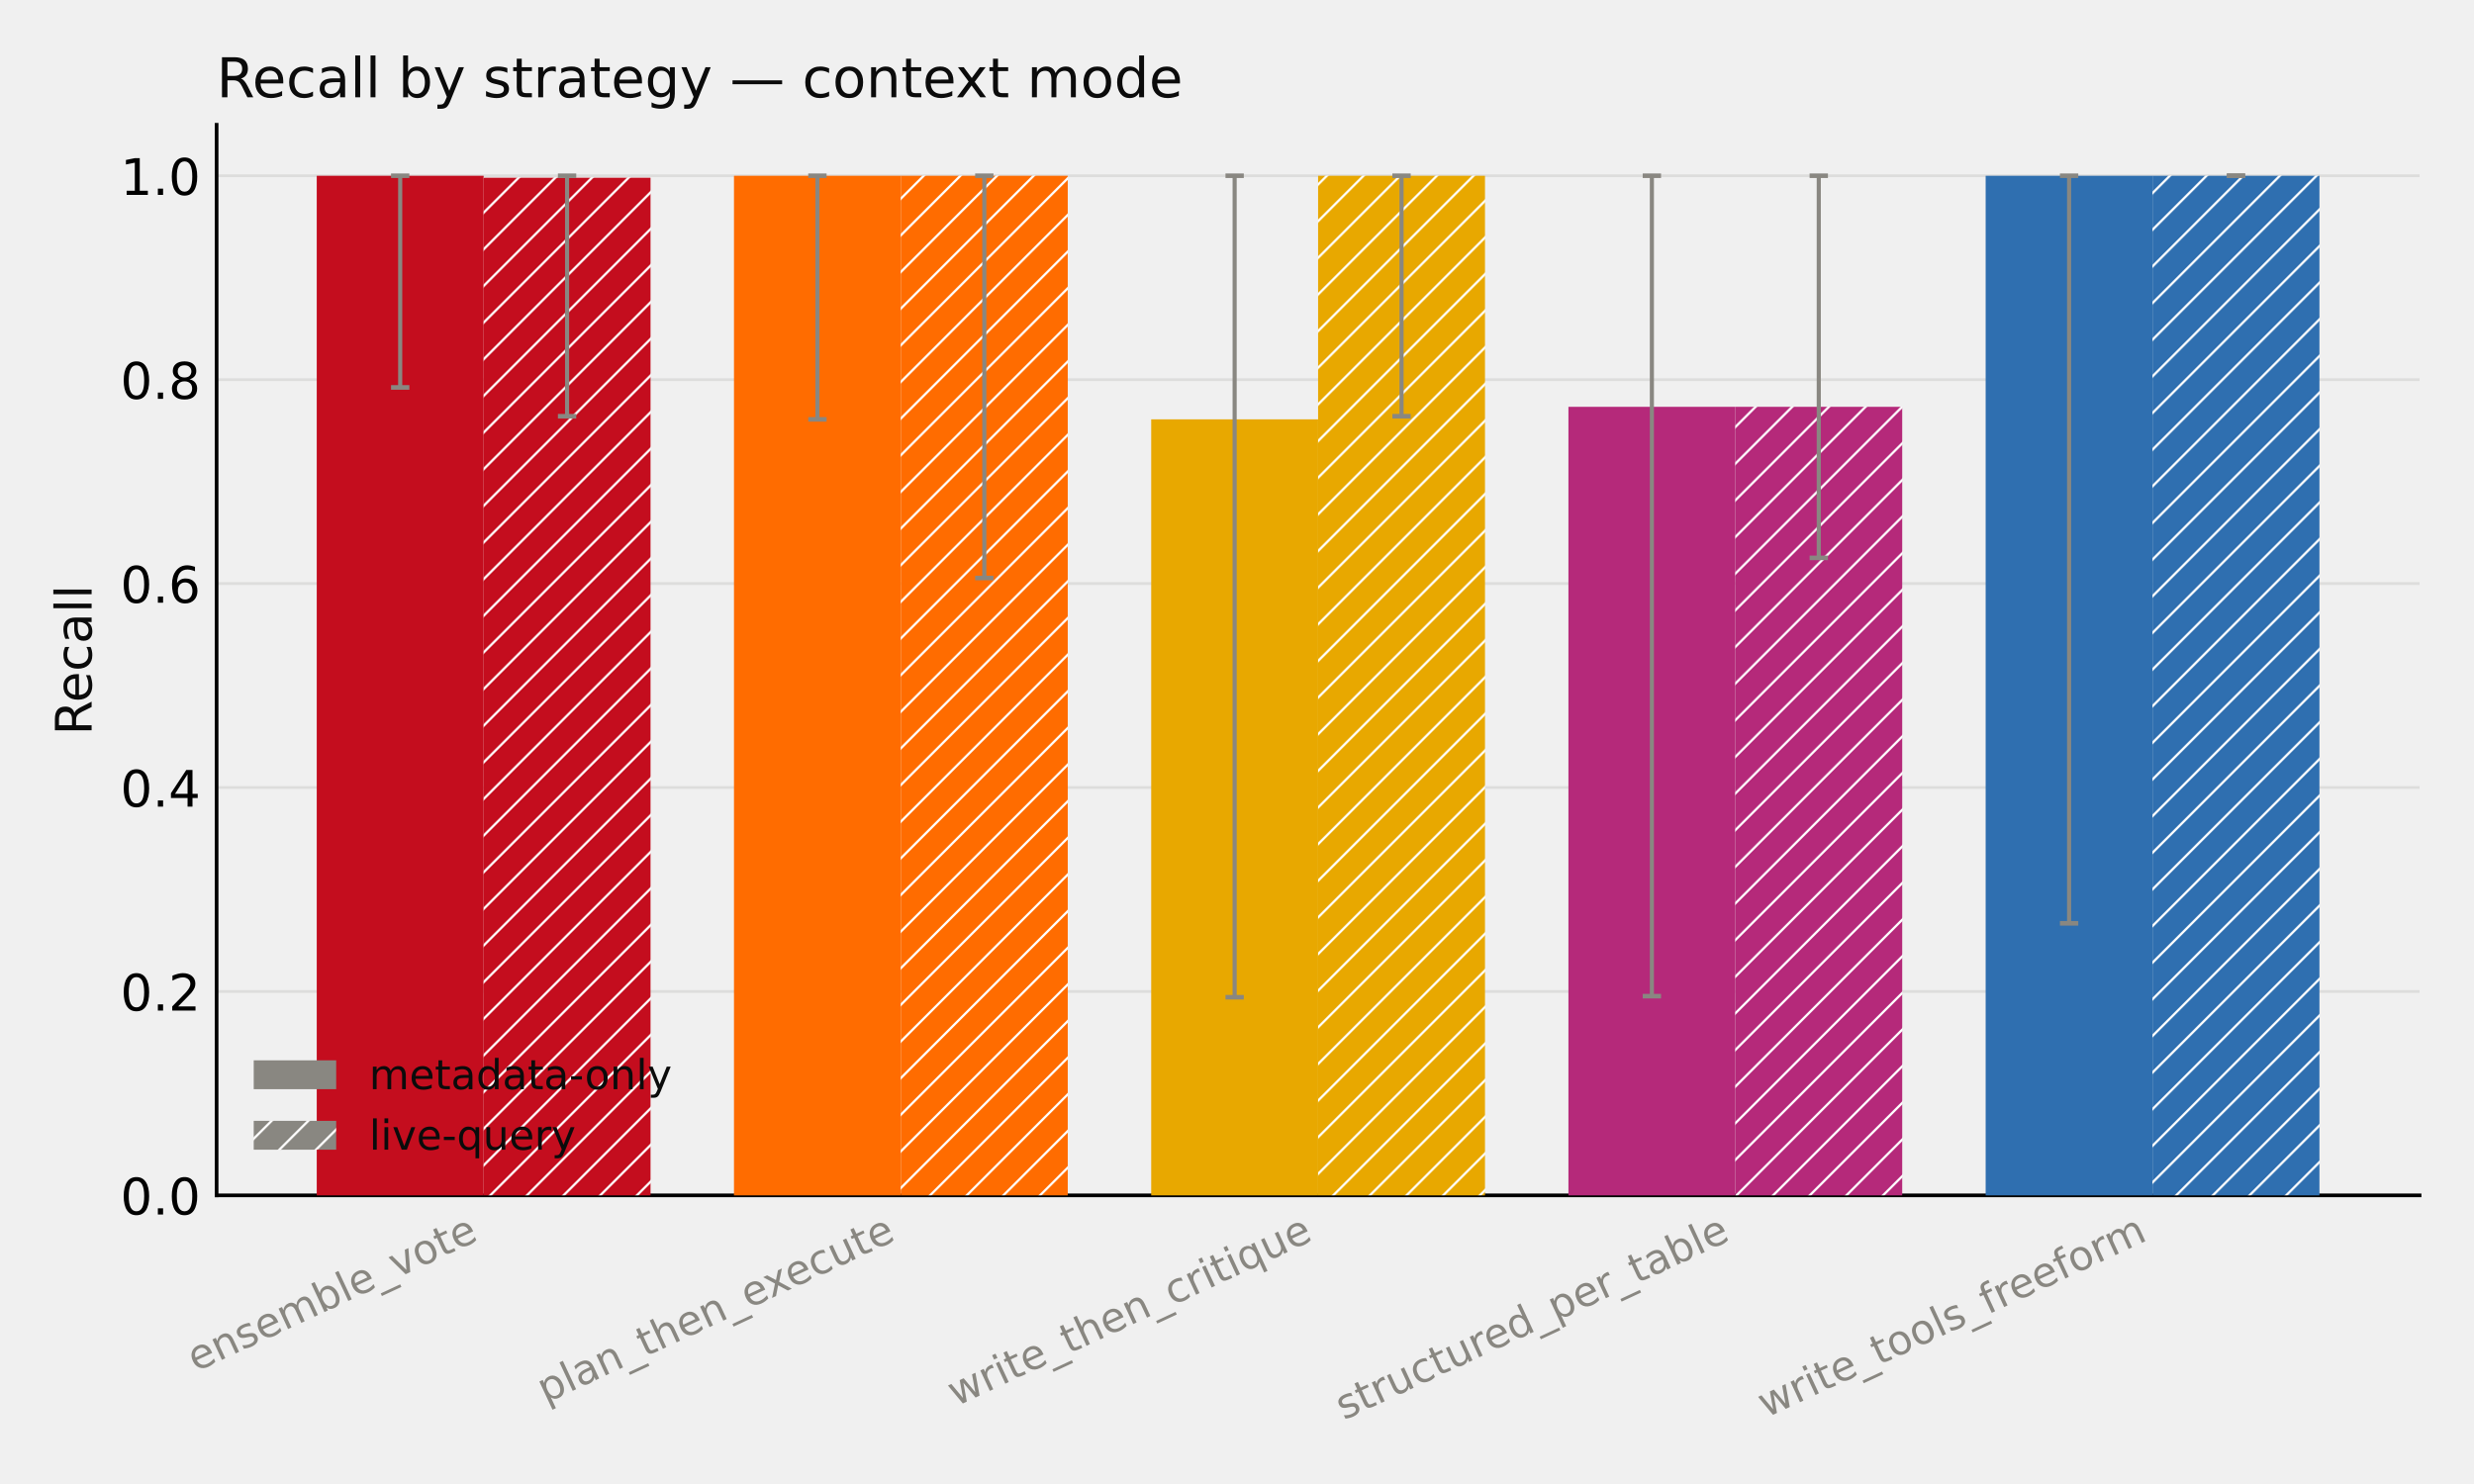
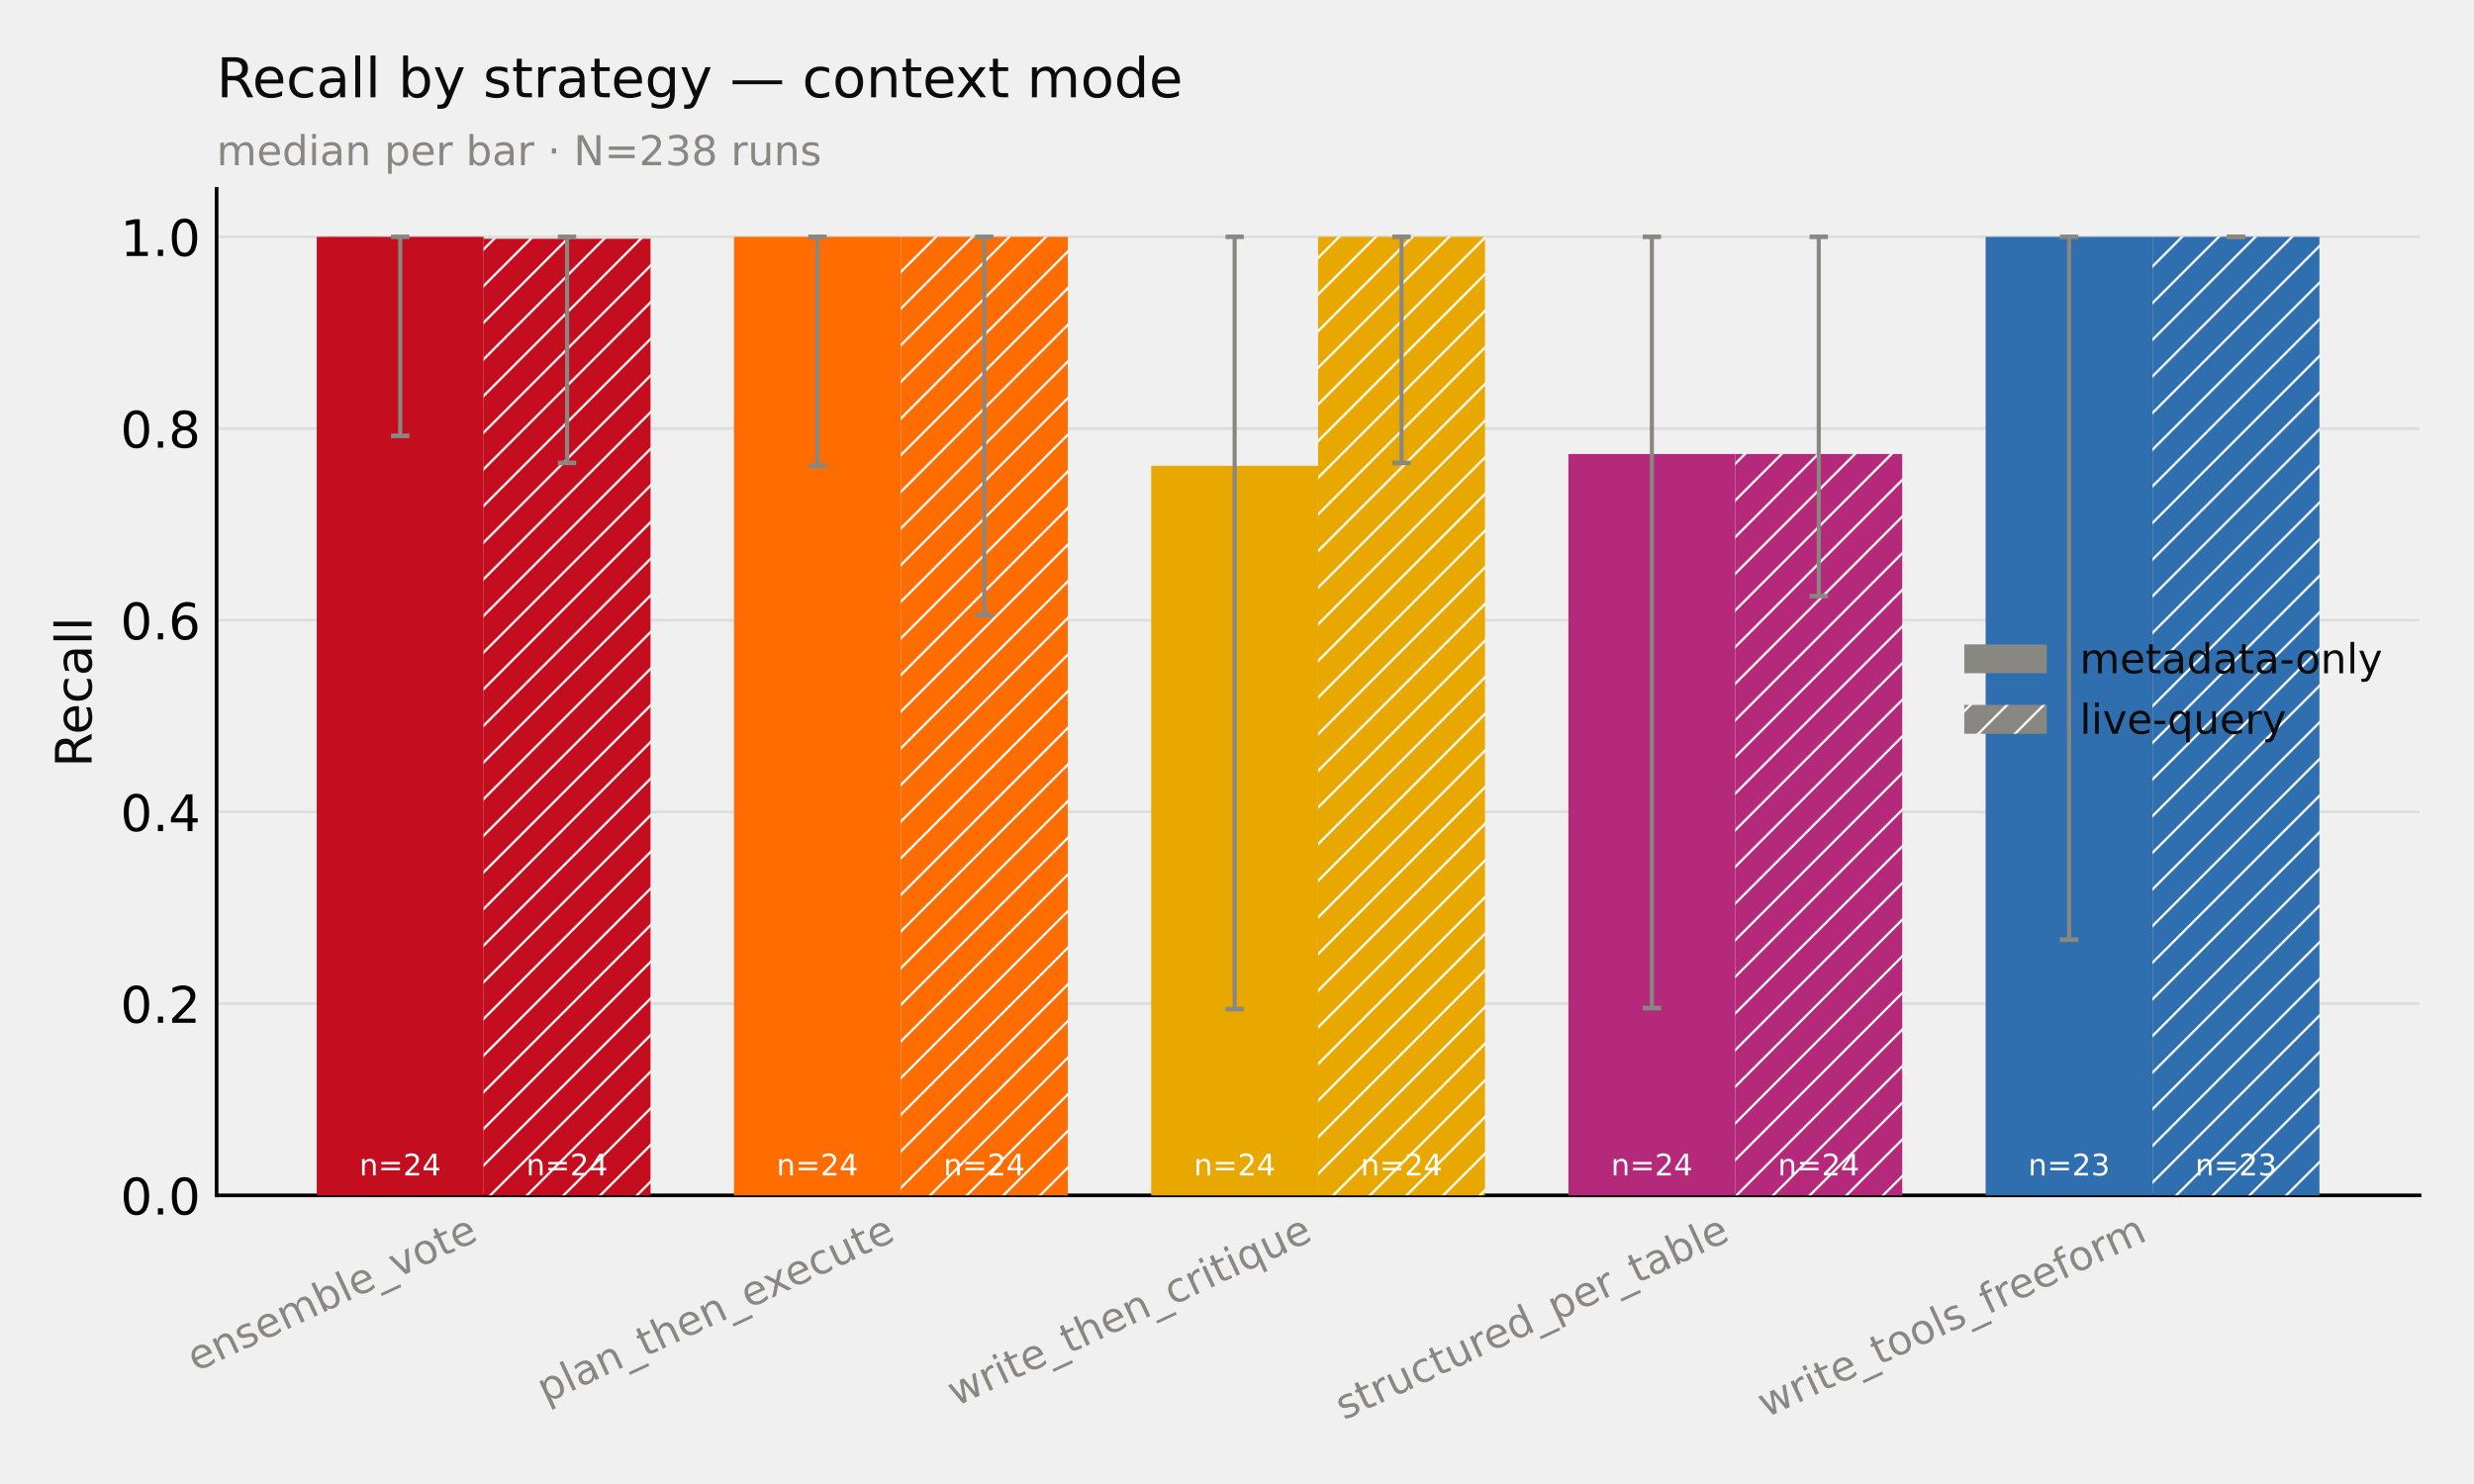
<svg xmlns="http://www.w3.org/2000/svg" xmlns:xlink="http://www.w3.org/1999/xlink" width="540pt" height="324pt" viewBox="0 0 540 324" version="1.1">
  <defs>
    <style type="text/css">*{stroke-linejoin: round; stroke-linecap: butt}</style>
  </defs>
  <g id="figure_1">
    <g id="patch_1">
      <path d="M 0 324  L 540 324  L 540 0  L 0 0  L 0 324  z " style="fill: none" />
    </g>
    <g id="axes_1">
      <g id="patch_2">
-         <path d="M 47.28 260.982  L 528.12 260.982  L 528.12 27.24  L 47.28 27.24  L 47.28 260.982  z " style="fill: none" />
+         <path d="M 47.28 260.982  L 528.12 260.982  L 528.12 41.24  L 47.28 41.24  L 47.28 260.982  z " style="fill: none" />
      </g>
      <g id="matplotlib.axis_1">
        <g id="xtick_1">
          <g id="line2d_1" />
          <g id="text_1">
            <text style="font-size: 9px; font-family: 'DejaVu Sans', 'Bitstream Vera Sans', 'Computer Modern Sans Serif', 'Lucida Grande', 'Verdana', 'Geneva', 'Lucid', 'Arial', 'Helvetica', 'Avant Garde', sans-serif; fill: #898781" transform="translate(42.68812 299.5812) rotate(-25)">ensemble_vote</text>
          </g>
        </g>
        <g id="xtick_2">
          <g id="line2d_2" />
          <g id="text_2">
            <text style="font-size: 9px; font-family: 'DejaVu Sans', 'Bitstream Vera Sans', 'Computer Modern Sans Serif', 'Lucida Grande', 'Verdana', 'Geneva', 'Lucid', 'Arial', 'Helvetica', 'Avant Garde', sans-serif; fill: #898781" transform="translate(119.0716 306.4289) rotate(-25)">plan_then_execute</text>
          </g>
        </g>
        <g id="xtick_3">
          <g id="line2d_3" />
          <g id="text_3">
            <text style="font-size: 9px; font-family: 'DejaVu Sans', 'Bitstream Vera Sans', 'Computer Modern Sans Serif', 'Lucida Grande', 'Verdana', 'Geneva', 'Lucid', 'Arial', 'Helvetica', 'Avant Garde', sans-serif; fill: #898781" transform="translate(208.6499 307.1236) rotate(-25)">write_then_critique</text>
          </g>
        </g>
        <g id="xtick_4">
          <g id="line2d_4" />
          <g id="text_4">
            <text style="font-size: 9px; font-family: 'DejaVu Sans', 'Bitstream Vera Sans', 'Computer Modern Sans Serif', 'Lucida Grande', 'Verdana', 'Geneva', 'Lucid', 'Arial', 'Helvetica', 'Avant Garde', sans-serif; fill: #898781" transform="translate(293.3163 310.1088) rotate(-25)">structured_per_table</text>
          </g>
        </g>
        <g id="xtick_5">
          <g id="line2d_5" />
          <g id="text_5">
            <text style="font-size: 9px; font-family: 'DejaVu Sans', 'Bitstream Vera Sans', 'Computer Modern Sans Serif', 'Lucida Grande', 'Verdana', 'Geneva', 'Lucid', 'Arial', 'Helvetica', 'Avant Garde', sans-serif; fill: #898781" transform="translate(385.4843 309.5959) rotate(-25)">write_tools_freeform</text>
          </g>
        </g>
      </g>
      <g id="matplotlib.axis_2">
        <g id="ytick_1">
          <g id="line2d_6">
-             <path d="M 47.28 260.982  L 528.12 260.982  " clip-path="url(#p836b61e88d)" style="fill: none; stroke: #898781; stroke-opacity: 0.18; stroke-width: 0.6; stroke-linecap: square" />
+             <path d="M 47.28 260.982  L 528.12 260.982  " clip-path="url(#p5a9292e409)" style="fill: none; stroke: #898781; stroke-opacity: 0.18; stroke-width: 0.6; stroke-linecap: square" />
          </g>
          <g id="line2d_7" />
          <g id="text_6">
            <text style="font-size: 11px; font-family: 'DejaVu Sans', 'Bitstream Vera Sans', 'Computer Modern Sans Serif', 'Lucida Grande', 'Verdana', 'Geneva', 'Lucid', 'Arial', 'Helvetica', 'Avant Garde', sans-serif; text-anchor: end" x="43.78" y="265.161" transform="rotate(-0 43.78 265.1614)">0.0</text>
          </g>
        </g>
        <g id="ytick_2">
          <g id="line2d_8">
-             <path d="M 47.28 216.46  L 528.12 216.46  " clip-path="url(#p836b61e88d)" style="fill: none; stroke: #898781; stroke-opacity: 0.18; stroke-width: 0.6; stroke-linecap: square" />
+             <path d="M 47.28 219.127  L 528.12 219.127  " clip-path="url(#p5a9292e409)" style="fill: none; stroke: #898781; stroke-opacity: 0.18; stroke-width: 0.6; stroke-linecap: square" />
          </g>
          <g id="line2d_9" />
          <g id="text_7">
-             <text style="font-size: 11px; font-family: 'DejaVu Sans', 'Bitstream Vera Sans', 'Computer Modern Sans Serif', 'Lucida Grande', 'Verdana', 'Geneva', 'Lucid', 'Arial', 'Helvetica', 'Avant Garde', sans-serif; text-anchor: end" x="43.78" y="220.639" transform="rotate(-0 43.78 220.639)">0.2</text>
+             <text style="font-size: 11px; font-family: 'DejaVu Sans', 'Bitstream Vera Sans', 'Computer Modern Sans Serif', 'Lucida Grande', 'Verdana', 'Geneva', 'Lucid', 'Arial', 'Helvetica', 'Avant Garde', sans-serif; text-anchor: end" x="43.78" y="223.306" transform="rotate(-0 43.78 223.3057)">0.2</text>
          </g>
        </g>
        <g id="ytick_3">
          <g id="line2d_10">
-             <path d="M 47.28 171.938  L 528.12 171.938  " clip-path="url(#p836b61e88d)" style="fill: none; stroke: #898781; stroke-opacity: 0.18; stroke-width: 0.6; stroke-linecap: square" />
+             <path d="M 47.28 177.271  L 528.12 177.271  " clip-path="url(#p5a9292e409)" style="fill: none; stroke: #898781; stroke-opacity: 0.18; stroke-width: 0.6; stroke-linecap: square" />
          </g>
          <g id="line2d_11" />
          <g id="text_8">
-             <text style="font-size: 11px; font-family: 'DejaVu Sans', 'Bitstream Vera Sans', 'Computer Modern Sans Serif', 'Lucida Grande', 'Verdana', 'Geneva', 'Lucid', 'Arial', 'Helvetica', 'Avant Garde', sans-serif; text-anchor: end" x="43.78" y="176.117" transform="rotate(-0 43.78 176.1167)">0.4</text>
+             <text style="font-size: 11px; font-family: 'DejaVu Sans', 'Bitstream Vera Sans', 'Computer Modern Sans Serif', 'Lucida Grande', 'Verdana', 'Geneva', 'Lucid', 'Arial', 'Helvetica', 'Avant Garde', sans-serif; text-anchor: end" x="43.78" y="181.45" transform="rotate(-0 43.78 181.45)">0.4</text>
          </g>
        </g>
        <g id="ytick_4">
          <g id="line2d_12">
-             <path d="M 47.28 127.415  L 528.12 127.415  " clip-path="url(#p836b61e88d)" style="fill: none; stroke: #898781; stroke-opacity: 0.18; stroke-width: 0.6; stroke-linecap: square" />
+             <path d="M 47.28 135.415  L 528.12 135.415  " clip-path="url(#p5a9292e409)" style="fill: none; stroke: #898781; stroke-opacity: 0.18; stroke-width: 0.6; stroke-linecap: square" />
          </g>
          <g id="line2d_13" />
          <g id="text_9">
-             <text style="font-size: 11px; font-family: 'DejaVu Sans', 'Bitstream Vera Sans', 'Computer Modern Sans Serif', 'Lucida Grande', 'Verdana', 'Geneva', 'Lucid', 'Arial', 'Helvetica', 'Avant Garde', sans-serif; text-anchor: end" x="43.78" y="131.594" transform="rotate(-0 43.78 131.5944)">0.6</text>
+             <text style="font-size: 11px; font-family: 'DejaVu Sans', 'Bitstream Vera Sans', 'Computer Modern Sans Serif', 'Lucida Grande', 'Verdana', 'Geneva', 'Lucid', 'Arial', 'Helvetica', 'Avant Garde', sans-serif; text-anchor: end" x="43.78" y="139.594" transform="rotate(-0 43.78 139.5944)">0.6</text>
          </g>
        </g>
        <g id="ytick_5">
          <g id="line2d_14">
-             <path d="M 47.28 82.893  L 528.12 82.893  " clip-path="url(#p836b61e88d)" style="fill: none; stroke: #898781; stroke-opacity: 0.18; stroke-width: 0.6; stroke-linecap: square" />
+             <path d="M 47.28 93.56  L 528.12 93.56  " clip-path="url(#p5a9292e409)" style="fill: none; stroke: #898781; stroke-opacity: 0.18; stroke-width: 0.6; stroke-linecap: square" />
          </g>
          <g id="line2d_15" />
          <g id="text_10">
-             <text style="font-size: 11px; font-family: 'DejaVu Sans', 'Bitstream Vera Sans', 'Computer Modern Sans Serif', 'Lucida Grande', 'Verdana', 'Geneva', 'Lucid', 'Arial', 'Helvetica', 'Avant Garde', sans-serif; text-anchor: end" x="43.78" y="87.072" transform="rotate(-0 43.78 87.07205)">0.8</text>
+             <text style="font-size: 11px; font-family: 'DejaVu Sans', 'Bitstream Vera Sans', 'Computer Modern Sans Serif', 'Lucida Grande', 'Verdana', 'Geneva', 'Lucid', 'Arial', 'Helvetica', 'Avant Garde', sans-serif; text-anchor: end" x="43.78" y="97.739" transform="rotate(-0 43.78 97.73872)">0.8</text>
          </g>
        </g>
        <g id="ytick_6">
          <g id="line2d_16">
-             <path d="M 47.28 38.371  L 528.12 38.371  " clip-path="url(#p836b61e88d)" style="fill: none; stroke: #898781; stroke-opacity: 0.18; stroke-width: 0.6; stroke-linecap: square" />
+             <path d="M 47.28 51.704  L 528.12 51.704  " clip-path="url(#p5a9292e409)" style="fill: none; stroke: #898781; stroke-opacity: 0.18; stroke-width: 0.6; stroke-linecap: square" />
          </g>
          <g id="line2d_17" />
          <g id="text_11">
-             <text style="font-size: 11px; font-family: 'DejaVu Sans', 'Bitstream Vera Sans', 'Computer Modern Sans Serif', 'Lucida Grande', 'Verdana', 'Geneva', 'Lucid', 'Arial', 'Helvetica', 'Avant Garde', sans-serif; text-anchor: end" x="43.78" y="42.55" transform="rotate(-0 43.78 42.54972)">1.0</text>
+             <text style="font-size: 11px; font-family: 'DejaVu Sans', 'Bitstream Vera Sans', 'Computer Modern Sans Serif', 'Lucida Grande', 'Verdana', 'Geneva', 'Lucid', 'Arial', 'Helvetica', 'Avant Garde', sans-serif; text-anchor: end" x="43.78" y="55.883" transform="rotate(-0 43.78 55.88306)">1.0</text>
          </g>
        </g>
        <g id="text_12">
-           <text style="font-size: 11px; font-family: 'DejaVu Sans', 'Bitstream Vera Sans', 'Computer Modern Sans Serif', 'Lucida Grande', 'Verdana', 'Geneva', 'Lucid', 'Arial', 'Helvetica', 'Avant Garde', sans-serif; text-anchor: middle; fill: #0b0b0b" x="19.999" y="144.111" transform="rotate(-90 19.99891 144.1111)">Recall</text>
+           <text style="font-size: 11px; font-family: 'DejaVu Sans', 'Bitstream Vera Sans', 'Computer Modern Sans Serif', 'Lucida Grande', 'Verdana', 'Geneva', 'Lucid', 'Arial', 'Helvetica', 'Avant Garde', sans-serif; text-anchor: middle; fill: #0b0b0b" x="19.999" y="151.111" transform="rotate(-90 19.99891 151.1111)">Recall</text>
        </g>
      </g>
      <g id="patch_3">
-         <path d="M 47.28 260.982  L 47.28 27.24  " style="fill: none; stroke: #000000; stroke-width: 0.8; stroke-linejoin: miter; stroke-linecap: square" />
+         <path d="M 47.28 260.982  L 47.28 41.24  " style="fill: none; stroke: #000000; stroke-width: 0.8; stroke-linejoin: miter; stroke-linecap: square" />
      </g>
      <g id="patch_4">
        <path d="M 47.28 260.982  L 528.12 260.982  " style="fill: none; stroke: #000000; stroke-width: 0.8; stroke-linejoin: miter; stroke-linecap: square" />
      </g>
      <g id="patch_5">
-         <path d="M 69.136 260.982  L 105.564 260.982  L 105.564 38.371  L 69.136 38.371  z " clip-path="url(#p836b61e88d)" style="fill: #c40d1e" />
+         <path d="M 69.136 260.982  L 105.564 260.982  L 105.564 51.704  L 69.136 51.704  z " clip-path="url(#p5a9292e409)" style="fill: #c40d1e" />
      </g>
      <g id="patch_6">
-         <path d="M 160.205 260.982  L 196.632 260.982  L 196.632 38.371  L 160.205 38.371  z " clip-path="url(#p836b61e88d)" style="fill: #ff6c00" />
+         <path d="M 160.205 260.982  L 196.632 260.982  L 196.632 51.704  L 160.205 51.704  z " clip-path="url(#p5a9292e409)" style="fill: #ff6c00" />
      </g>
      <g id="patch_7">
-         <path d="M 251.273 260.982  L 287.7 260.982  L 287.7 91.561  L 251.273 91.561  z " clip-path="url(#p836b61e88d)" style="fill: #e8a800" />
+         <path d="M 251.273 260.982  L 287.7 260.982  L 287.7 101.708  L 251.273 101.708  z " clip-path="url(#p5a9292e409)" style="fill: #e8a800" />
      </g>
      <g id="patch_8">
-         <path d="M 342.341 260.982  L 378.768 260.982  L 378.768 88.82  L 342.341 88.82  z " clip-path="url(#p836b61e88d)" style="fill: #b5297a" />
+         <path d="M 342.341 260.982  L 378.768 260.982  L 378.768 99.132  L 342.341 99.132  z " clip-path="url(#p5a9292e409)" style="fill: #b5297a" />
      </g>
      <g id="patch_9">
-         <path d="M 433.409 260.982  L 469.836 260.982  L 469.836 38.371  L 433.409 38.371  z " clip-path="url(#p836b61e88d)" style="fill: #2f6fb0" />
+         <path d="M 433.409 260.982  L 469.836 260.982  L 469.836 51.704  L 433.409 51.704  z " clip-path="url(#p5a9292e409)" style="fill: #2f6fb0" />
      </g>
      <g id="patch_10">
-         <path d="M 105.564 260.982  L 141.991 260.982  L 141.991 38.814  L 105.564 38.814  z " clip-path="url(#p836b61e88d)" style="fill: url(#hdf3f2884b2)" />
+         <path d="M 105.564 260.982  L 141.991 260.982  L 141.991 52.121  L 105.564 52.121  z " clip-path="url(#p5a9292e409)" style="fill: url(#hdf3f2884b2)" />
      </g>
      <g id="patch_11">
-         <path d="M 196.632 260.982  L 233.059 260.982  L 233.059 38.371  L 196.632 38.371  z " clip-path="url(#p836b61e88d)" style="fill: url(#ha812be903f)" />
+         <path d="M 196.632 260.982  L 233.059 260.982  L 233.059 51.704  L 196.632 51.704  z " clip-path="url(#p5a9292e409)" style="fill: url(#ha812be903f)" />
      </g>
      <g id="patch_12">
-         <path d="M 287.7 260.982  L 324.127 260.982  L 324.127 38.371  L 287.7 38.371  z " clip-path="url(#p836b61e88d)" style="fill: url(#h3cf87072f6)" />
+         <path d="M 287.7 260.982  L 324.127 260.982  L 324.127 51.704  L 287.7 51.704  z " clip-path="url(#p5a9292e409)" style="fill: url(#h3cf87072f6)" />
      </g>
      <g id="patch_13">
-         <path d="M 378.768 260.982  L 415.195 260.982  L 415.195 88.82  L 378.768 88.82  z " clip-path="url(#p836b61e88d)" style="fill: url(#h34f60d645c)" />
+         <path d="M 378.768 260.982  L 415.195 260.982  L 415.195 99.132  L 378.768 99.132  z " clip-path="url(#p5a9292e409)" style="fill: url(#h34f60d645c)" />
      </g>
      <g id="patch_14">
-         <path d="M 469.836 260.982  L 506.264 260.982  L 506.264 38.371  L 469.836 38.371  z " clip-path="url(#p836b61e88d)" style="fill: url(#h4719f09093)" />
+         <path d="M 469.836 260.982  L 506.264 260.982  L 506.264 51.704  L 469.836 51.704  z " clip-path="url(#p5a9292e409)" style="fill: url(#h4719f09093)" />
      </g>
      <g id="text_13">
+         <text style="font-size: 9px; font-family: 'DejaVu Sans', 'Bitstream Vera Sans', 'Computer Modern Sans Serif', 'Lucida Grande', 'Verdana', 'Geneva', 'Lucid', 'Arial', 'Helvetica', 'Avant Garde', sans-serif; text-anchor: start; fill: #898781" x="47.28" y="36.072" transform="rotate(-0 47.28 36.07215)">median per bar · N=238 runs</text>
+       </g>
+       <g id="text_14">
        <text style="font-size: 12px; font-family: 'DejaVu Sans', 'Bitstream Vera Sans', 'Computer Modern Sans Serif', 'Lucida Grande', 'Verdana', 'Geneva', 'Lucid', 'Arial', 'Helvetica', 'Avant Garde', sans-serif; text-anchor: start; fill: #0b0b0b" x="47.28" y="21.24" transform="rotate(-0 47.28 21.24)">Recall by strategy — context mode</text>
      </g>
      <g id="LineCollection_1">
-         <path d="M 87.35 84.586  L 87.35 38.371  " clip-path="url(#p836b61e88d)" style="fill: none; stroke: #898781; stroke-width: 0.9" />
-         <path d="M 178.418 91.561  L 178.418 38.371  " clip-path="url(#p836b61e88d)" style="fill: none; stroke: #898781; stroke-width: 0.9" />
-         <path d="M 269.486 217.72  L 269.486 38.371  " clip-path="url(#p836b61e88d)" style="fill: none; stroke: #898781; stroke-width: 0.9" />
-         <path d="M 360.555 217.491  L 360.555 38.371  " clip-path="url(#p836b61e88d)" style="fill: none; stroke: #898781; stroke-width: 0.9" />
-         <path d="M 451.623 201.586  L 451.623 38.371  " clip-path="url(#p836b61e88d)" style="fill: none; stroke: #898781; stroke-width: 0.9" />
+         <path d="M 87.35 95.152  L 87.35 51.704  " clip-path="url(#p5a9292e409)" style="fill: none; stroke: #898781; stroke-width: 0.9" />
+         <path d="M 178.418 101.708  L 178.418 51.704  " clip-path="url(#p5a9292e409)" style="fill: none; stroke: #898781; stroke-width: 0.9" />
+         <path d="M 269.486 220.312  L 269.486 51.704  " clip-path="url(#p5a9292e409)" style="fill: none; stroke: #898781; stroke-width: 0.9" />
+         <path d="M 360.555 220.096  L 360.555 51.704  " clip-path="url(#p5a9292e409)" style="fill: none; stroke: #898781; stroke-width: 0.9" />
+         <path d="M 451.623 205.144  L 451.623 51.704  " clip-path="url(#p5a9292e409)" style="fill: none; stroke: #898781; stroke-width: 0.9" />
      </g>
      <g id="line2d_18">
        <defs>
          <path id="m71f959e615" d="M 2 0  L -2 -0  " style="stroke: #898781" />
        </defs>
-         <g clip-path="url(#p836b61e88d)">
-           <use xlink:href="#m71f959e615" x="87.35" y="84.586" style="fill: #1f77b4; stroke: #898781" />
-           <use xlink:href="#m71f959e615" x="178.418" y="91.561" style="fill: #1f77b4; stroke: #898781" />
-           <use xlink:href="#m71f959e615" x="269.486" y="217.72" style="fill: #1f77b4; stroke: #898781" />
-           <use xlink:href="#m71f959e615" x="360.555" y="217.491" style="fill: #1f77b4; stroke: #898781" />
-           <use xlink:href="#m71f959e615" x="451.623" y="201.586" style="fill: #1f77b4; stroke: #898781" />
+         <g clip-path="url(#p5a9292e409)">
+           <use xlink:href="#m71f959e615" x="87.35" y="95.152" style="fill: #1f77b4; stroke: #898781" />
+           <use xlink:href="#m71f959e615" x="178.418" y="101.708" style="fill: #1f77b4; stroke: #898781" />
+           <use xlink:href="#m71f959e615" x="269.486" y="220.312" style="fill: #1f77b4; stroke: #898781" />
+           <use xlink:href="#m71f959e615" x="360.555" y="220.096" style="fill: #1f77b4; stroke: #898781" />
+           <use xlink:href="#m71f959e615" x="451.623" y="205.144" style="fill: #1f77b4; stroke: #898781" />
        </g>
      </g>
      <g id="line2d_19">
-         <g clip-path="url(#p836b61e88d)">
-           <use xlink:href="#m71f959e615" x="87.35" y="38.371" style="fill: #1f77b4; stroke: #898781" />
-           <use xlink:href="#m71f959e615" x="178.418" y="38.371" style="fill: #1f77b4; stroke: #898781" />
-           <use xlink:href="#m71f959e615" x="269.486" y="38.371" style="fill: #1f77b4; stroke: #898781" />
-           <use xlink:href="#m71f959e615" x="360.555" y="38.371" style="fill: #1f77b4; stroke: #898781" />
-           <use xlink:href="#m71f959e615" x="451.623" y="38.371" style="fill: #1f77b4; stroke: #898781" />
+         <g clip-path="url(#p5a9292e409)">
+           <use xlink:href="#m71f959e615" x="87.35" y="51.704" style="fill: #1f77b4; stroke: #898781" />
+           <use xlink:href="#m71f959e615" x="178.418" y="51.704" style="fill: #1f77b4; stroke: #898781" />
+           <use xlink:href="#m71f959e615" x="269.486" y="51.704" style="fill: #1f77b4; stroke: #898781" />
+           <use xlink:href="#m71f959e615" x="360.555" y="51.704" style="fill: #1f77b4; stroke: #898781" />
+           <use xlink:href="#m71f959e615" x="451.623" y="51.704" style="fill: #1f77b4; stroke: #898781" />
        </g>
      </g>
      <g id="LineCollection_2">
-         <path d="M 123.777 90.876  L 123.777 38.371  " clip-path="url(#p836b61e88d)" style="fill: none; stroke: #898781; stroke-width: 0.9" />
-         <path d="M 214.845 126.197  L 214.845 38.371  " clip-path="url(#p836b61e88d)" style="fill: none; stroke: #898781; stroke-width: 0.9" />
-         <path d="M 305.914 90.876  L 305.914 38.371  " clip-path="url(#p836b61e88d)" style="fill: none; stroke: #898781; stroke-width: 0.9" />
-         <path d="M 396.982 121.805  L 396.982 38.371  " clip-path="url(#p836b61e88d)" style="fill: none; stroke: #898781; stroke-width: 0.9" />
-         <path d="M 488.05 38.371  L 488.05 38.371  " clip-path="url(#p836b61e88d)" style="fill: none; stroke: #898781; stroke-width: 0.9" />
+         <path d="M 123.777 101.064  L 123.777 51.704  " clip-path="url(#p5a9292e409)" style="fill: none; stroke: #898781; stroke-width: 0.9" />
+         <path d="M 214.845 134.27  L 214.845 51.704  " clip-path="url(#p5a9292e409)" style="fill: none; stroke: #898781; stroke-width: 0.9" />
+         <path d="M 305.914 101.064  L 305.914 51.704  " clip-path="url(#p5a9292e409)" style="fill: none; stroke: #898781; stroke-width: 0.9" />
+         <path d="M 396.982 130.141  L 396.982 51.704  " clip-path="url(#p5a9292e409)" style="fill: none; stroke: #898781; stroke-width: 0.9" />
+         <path d="M 488.05 51.704  L 488.05 51.704  " clip-path="url(#p5a9292e409)" style="fill: none; stroke: #898781; stroke-width: 0.9" />
      </g>
      <g id="line2d_20">
-         <g clip-path="url(#p836b61e88d)">
-           <use xlink:href="#m71f959e615" x="123.777" y="90.876" style="fill: #1f77b4; stroke: #898781" />
-           <use xlink:href="#m71f959e615" x="214.845" y="126.197" style="fill: #1f77b4; stroke: #898781" />
-           <use xlink:href="#m71f959e615" x="305.914" y="90.876" style="fill: #1f77b4; stroke: #898781" />
-           <use xlink:href="#m71f959e615" x="396.982" y="121.805" style="fill: #1f77b4; stroke: #898781" />
-           <use xlink:href="#m71f959e615" x="488.05" y="38.371" style="fill: #1f77b4; stroke: #898781" />
+         <g clip-path="url(#p5a9292e409)">
+           <use xlink:href="#m71f959e615" x="123.777" y="101.064" style="fill: #1f77b4; stroke: #898781" />
+           <use xlink:href="#m71f959e615" x="214.845" y="134.27" style="fill: #1f77b4; stroke: #898781" />
+           <use xlink:href="#m71f959e615" x="305.914" y="101.064" style="fill: #1f77b4; stroke: #898781" />
+           <use xlink:href="#m71f959e615" x="396.982" y="130.141" style="fill: #1f77b4; stroke: #898781" />
+           <use xlink:href="#m71f959e615" x="488.05" y="51.704" style="fill: #1f77b4; stroke: #898781" />
        </g>
      </g>
      <g id="line2d_21">
-         <g clip-path="url(#p836b61e88d)">
-           <use xlink:href="#m71f959e615" x="123.777" y="38.371" style="fill: #1f77b4; stroke: #898781" />
-           <use xlink:href="#m71f959e615" x="214.845" y="38.371" style="fill: #1f77b4; stroke: #898781" />
-           <use xlink:href="#m71f959e615" x="305.914" y="38.371" style="fill: #1f77b4; stroke: #898781" />
-           <use xlink:href="#m71f959e615" x="396.982" y="38.371" style="fill: #1f77b4; stroke: #898781" />
-           <use xlink:href="#m71f959e615" x="488.05" y="38.371" style="fill: #1f77b4; stroke: #898781" />
-         </g>
+         <g clip-path="url(#p5a9292e409)">
+           <use xlink:href="#m71f959e615" x="123.777" y="51.704" style="fill: #1f77b4; stroke: #898781" />
+           <use xlink:href="#m71f959e615" x="214.845" y="51.704" style="fill: #1f77b4; stroke: #898781" />
+           <use xlink:href="#m71f959e615" x="305.914" y="51.704" style="fill: #1f77b4; stroke: #898781" />
+           <use xlink:href="#m71f959e615" x="396.982" y="51.704" style="fill: #1f77b4; stroke: #898781" />
+           <use xlink:href="#m71f959e615" x="488.05" y="51.704" style="fill: #1f77b4; stroke: #898781" />
+         </g>
+       </g>
+       <g id="text_15">
+         <text style="font-size: 6.5px; font-family: 'DejaVu Sans', 'Bitstream Vera Sans', 'Computer Modern Sans Serif', 'Lucida Grande', 'Verdana', 'Geneva', 'Lucid', 'Arial', 'Helvetica', 'Avant Garde', sans-serif; text-anchor: middle; fill: #ffffff" x="87.35" y="256.63" transform="rotate(-0 87.35 256.6304)">n=24</text>
+       </g>
+       <g id="text_16">
+         <text style="font-size: 6.5px; font-family: 'DejaVu Sans', 'Bitstream Vera Sans', 'Computer Modern Sans Serif', 'Lucida Grande', 'Verdana', 'Geneva', 'Lucid', 'Arial', 'Helvetica', 'Avant Garde', sans-serif; text-anchor: middle; fill: #ffffff" x="178.418" y="256.63" transform="rotate(-0 178.4182 256.6304)">n=24</text>
+       </g>
+       <g id="text_17">
+         <text style="font-size: 6.5px; font-family: 'DejaVu Sans', 'Bitstream Vera Sans', 'Computer Modern Sans Serif', 'Lucida Grande', 'Verdana', 'Geneva', 'Lucid', 'Arial', 'Helvetica', 'Avant Garde', sans-serif; text-anchor: middle; fill: #ffffff" x="269.486" y="256.63" transform="rotate(-0 269.4864 256.6304)">n=24</text>
+       </g>
+       <g id="text_18">
+         <text style="font-size: 6.5px; font-family: 'DejaVu Sans', 'Bitstream Vera Sans', 'Computer Modern Sans Serif', 'Lucida Grande', 'Verdana', 'Geneva', 'Lucid', 'Arial', 'Helvetica', 'Avant Garde', sans-serif; text-anchor: middle; fill: #ffffff" x="360.555" y="256.63" transform="rotate(-0 360.5545 256.6304)">n=24</text>
+       </g>
+       <g id="text_19">
+         <text style="font-size: 6.5px; font-family: 'DejaVu Sans', 'Bitstream Vera Sans', 'Computer Modern Sans Serif', 'Lucida Grande', 'Verdana', 'Geneva', 'Lucid', 'Arial', 'Helvetica', 'Avant Garde', sans-serif; text-anchor: middle; fill: #ffffff" x="451.623" y="256.63" transform="rotate(-0 451.6227 256.6304)">n=23</text>
+       </g>
+       <g id="text_20">
+         <text style="font-size: 6.5px; font-family: 'DejaVu Sans', 'Bitstream Vera Sans', 'Computer Modern Sans Serif', 'Lucida Grande', 'Verdana', 'Geneva', 'Lucid', 'Arial', 'Helvetica', 'Avant Garde', sans-serif; text-anchor: middle; fill: #ffffff" x="123.777" y="256.63" transform="rotate(-0 123.7773 256.6304)">n=24</text>
+       </g>
+       <g id="text_21">
+         <text style="font-size: 6.5px; font-family: 'DejaVu Sans', 'Bitstream Vera Sans', 'Computer Modern Sans Serif', 'Lucida Grande', 'Verdana', 'Geneva', 'Lucid', 'Arial', 'Helvetica', 'Avant Garde', sans-serif; text-anchor: middle; fill: #ffffff" x="214.845" y="256.63" transform="rotate(-0 214.8455 256.6304)">n=24</text>
+       </g>
+       <g id="text_22">
+         <text style="font-size: 6.5px; font-family: 'DejaVu Sans', 'Bitstream Vera Sans', 'Computer Modern Sans Serif', 'Lucida Grande', 'Verdana', 'Geneva', 'Lucid', 'Arial', 'Helvetica', 'Avant Garde', sans-serif; text-anchor: middle; fill: #ffffff" x="305.914" y="256.63" transform="rotate(-0 305.9136 256.6304)">n=24</text>
+       </g>
+       <g id="text_23">
+         <text style="font-size: 6.5px; font-family: 'DejaVu Sans', 'Bitstream Vera Sans', 'Computer Modern Sans Serif', 'Lucida Grande', 'Verdana', 'Geneva', 'Lucid', 'Arial', 'Helvetica', 'Avant Garde', sans-serif; text-anchor: middle; fill: #ffffff" x="396.982" y="256.63" transform="rotate(-0 396.9818 256.6304)">n=24</text>
+       </g>
+       <g id="text_24">
+         <text style="font-size: 6.5px; font-family: 'DejaVu Sans', 'Bitstream Vera Sans', 'Computer Modern Sans Serif', 'Lucida Grande', 'Verdana', 'Geneva', 'Lucid', 'Arial', 'Helvetica', 'Avant Garde', sans-serif; text-anchor: middle; fill: #ffffff" x="488.05" y="256.63" transform="rotate(-0 488.05 256.6304)">n=23</text>
      </g>
      <g id="legend_1">
        <g id="patch_15">
-           <path d="M 55.38 237.8  L 73.38 237.8  L 73.38 231.5  L 55.38 231.5  z " style="fill: #898781" />
-         </g>
-         <g id="text_14">
-           <text style="font-size: 9px; font-family: 'DejaVu Sans', 'Bitstream Vera Sans', 'Computer Modern Sans Serif', 'Lucida Grande', 'Verdana', 'Geneva', 'Lucid', 'Arial', 'Helvetica', 'Avant Garde', sans-serif; text-anchor: start; fill: #0b0b0b" x="80.58" y="237.8" transform="rotate(-0 80.58 237.8002)">metadata-only</text>
+           <path d="M 428.746 146.989  L 446.746 146.989  L 446.746 140.689  L 428.746 140.689  z " style="fill: #898781" />
+         </g>
+         <g id="text_25">
+           <text style="font-size: 9px; font-family: 'DejaVu Sans', 'Bitstream Vera Sans', 'Computer Modern Sans Serif', 'Lucida Grande', 'Verdana', 'Geneva', 'Lucid', 'Arial', 'Helvetica', 'Avant Garde', sans-serif; text-anchor: start; fill: #0b0b0b" x="453.946" y="146.989" transform="rotate(-0 453.9459 146.9894)">metadata-only</text>
        </g>
        <g id="patch_16">
-           <path d="M 55.38 251.011  L 73.38 251.011  L 73.38 244.711  L 55.38 244.711  z " style="fill: url(#h02d4767809)" />
-         </g>
-         <g id="text_15">
-           <text style="font-size: 9px; font-family: 'DejaVu Sans', 'Bitstream Vera Sans', 'Computer Modern Sans Serif', 'Lucida Grande', 'Verdana', 'Geneva', 'Lucid', 'Arial', 'Helvetica', 'Avant Garde', sans-serif; text-anchor: start; fill: #0b0b0b" x="80.58" y="251.011" transform="rotate(-0 80.58 251.0105)">live-query</text>
+           <path d="M 428.746 160.2  L 446.746 160.2  L 446.746 153.9  L 428.746 153.9  z " style="fill: url(#h02d4767809)" />
+         </g>
+         <g id="text_26">
+           <text style="font-size: 9px; font-family: 'DejaVu Sans', 'Bitstream Vera Sans', 'Computer Modern Sans Serif', 'Lucida Grande', 'Verdana', 'Geneva', 'Lucid', 'Arial', 'Helvetica', 'Avant Garde', sans-serif; text-anchor: start; fill: #0b0b0b" x="453.946" y="160.2" transform="rotate(-0 453.9459 160.1997)">live-query</text>
        </g>
      </g>
    </g>
  </g>
  <defs>
-     <clipPath id="p836b61e88d">
-       <rect x="47.28" y="27.24" width="480.84" height="233.742" />
+     <clipPath id="p5a9292e409">
+       <rect x="47.28" y="41.24" width="480.84" height="219.742" />
    </clipPath>
  </defs>
  <defs>
    <pattern id="hdf3f2884b2" patternUnits="userSpaceOnUse" x="0" y="0" width="72" height="72">
      <rect x="0" y="0" width="73" height="73" fill="#c40d1e" />
      <path d="M -36 36  L 36 -36  M -32 40  L 40 -32  M -28 44  L 44 -28  M -24 48  L 48 -24  M -20 52  L 52 -20  M -16 56  L 56 -16  M -12 60  L 60 -12  M -8 64  L 64 -8  M -4 68  L 68 -4  M 0 72  L 72 0  M 4 76  L 76 4  M 8 80  L 80 8  M 12 84  L 84 12  M 16 88  L 88 16  M 20 92  L 92 20  M 24 96  L 96 24  M 28 100  L 100 28  M 32 104  L 104 32  M 36 108  L 108 36  " style="fill: #ffffff; stroke: #ffffff; stroke-width: 0.5; stroke-linecap: butt; stroke-linejoin: miter" />
    </pattern>
    <pattern id="ha812be903f" patternUnits="userSpaceOnUse" x="0" y="0" width="72" height="72">
      <rect x="0" y="0" width="73" height="73" fill="#ff6c00" />
      <path d="M -36 36  L 36 -36  M -32 40  L 40 -32  M -28 44  L 44 -28  M -24 48  L 48 -24  M -20 52  L 52 -20  M -16 56  L 56 -16  M -12 60  L 60 -12  M -8 64  L 64 -8  M -4 68  L 68 -4  M 0 72  L 72 0  M 4 76  L 76 4  M 8 80  L 80 8  M 12 84  L 84 12  M 16 88  L 88 16  M 20 92  L 92 20  M 24 96  L 96 24  M 28 100  L 100 28  M 32 104  L 104 32  M 36 108  L 108 36  " style="fill: #ffffff; stroke: #ffffff; stroke-width: 0.5; stroke-linecap: butt; stroke-linejoin: miter" />
    </pattern>
    <pattern id="h3cf87072f6" patternUnits="userSpaceOnUse" x="0" y="0" width="72" height="72">
      <rect x="0" y="0" width="73" height="73" fill="#e8a800" />
      <path d="M -36 36  L 36 -36  M -32 40  L 40 -32  M -28 44  L 44 -28  M -24 48  L 48 -24  M -20 52  L 52 -20  M -16 56  L 56 -16  M -12 60  L 60 -12  M -8 64  L 64 -8  M -4 68  L 68 -4  M 0 72  L 72 0  M 4 76  L 76 4  M 8 80  L 80 8  M 12 84  L 84 12  M 16 88  L 88 16  M 20 92  L 92 20  M 24 96  L 96 24  M 28 100  L 100 28  M 32 104  L 104 32  M 36 108  L 108 36  " style="fill: #ffffff; stroke: #ffffff; stroke-width: 0.5; stroke-linecap: butt; stroke-linejoin: miter" />
    </pattern>
    <pattern id="h34f60d645c" patternUnits="userSpaceOnUse" x="0" y="0" width="72" height="72">
      <rect x="0" y="0" width="73" height="73" fill="#b5297a" />
      <path d="M -36 36  L 36 -36  M -32 40  L 40 -32  M -28 44  L 44 -28  M -24 48  L 48 -24  M -20 52  L 52 -20  M -16 56  L 56 -16  M -12 60  L 60 -12  M -8 64  L 64 -8  M -4 68  L 68 -4  M 0 72  L 72 0  M 4 76  L 76 4  M 8 80  L 80 8  M 12 84  L 84 12  M 16 88  L 88 16  M 20 92  L 92 20  M 24 96  L 96 24  M 28 100  L 100 28  M 32 104  L 104 32  M 36 108  L 108 36  " style="fill: #ffffff; stroke: #ffffff; stroke-width: 0.5; stroke-linecap: butt; stroke-linejoin: miter" />
    </pattern>
    <pattern id="h4719f09093" patternUnits="userSpaceOnUse" x="0" y="0" width="72" height="72">
      <rect x="0" y="0" width="73" height="73" fill="#2f6fb0" />
      <path d="M -36 36  L 36 -36  M -32 40  L 40 -32  M -28 44  L 44 -28  M -24 48  L 48 -24  M -20 52  L 52 -20  M -16 56  L 56 -16  M -12 60  L 60 -12  M -8 64  L 64 -8  M -4 68  L 68 -4  M 0 72  L 72 0  M 4 76  L 76 4  M 8 80  L 80 8  M 12 84  L 84 12  M 16 88  L 88 16  M 20 92  L 92 20  M 24 96  L 96 24  M 28 100  L 100 28  M 32 104  L 104 32  M 36 108  L 108 36  " style="fill: #ffffff; stroke: #ffffff; stroke-width: 0.5; stroke-linecap: butt; stroke-linejoin: miter" />
    </pattern>
    <pattern id="h02d4767809" patternUnits="userSpaceOnUse" x="0" y="0" width="72" height="72">
      <rect x="0" y="0" width="73" height="73" fill="#898781" />
      <path d="M -36 36  L 36 -36  M -32 40  L 40 -32  M -28 44  L 44 -28  M -24 48  L 48 -24  M -20 52  L 52 -20  M -16 56  L 56 -16  M -12 60  L 60 -12  M -8 64  L 64 -8  M -4 68  L 68 -4  M 0 72  L 72 0  M 4 76  L 76 4  M 8 80  L 80 8  M 12 84  L 84 12  M 16 88  L 88 16  M 20 92  L 92 20  M 24 96  L 96 24  M 28 100  L 100 28  M 32 104  L 104 32  M 36 108  L 108 36  " style="fill: #ffffff; stroke: #ffffff; stroke-width: 0.5; stroke-linecap: butt; stroke-linejoin: miter" />
    </pattern>
  </defs>
</svg>
